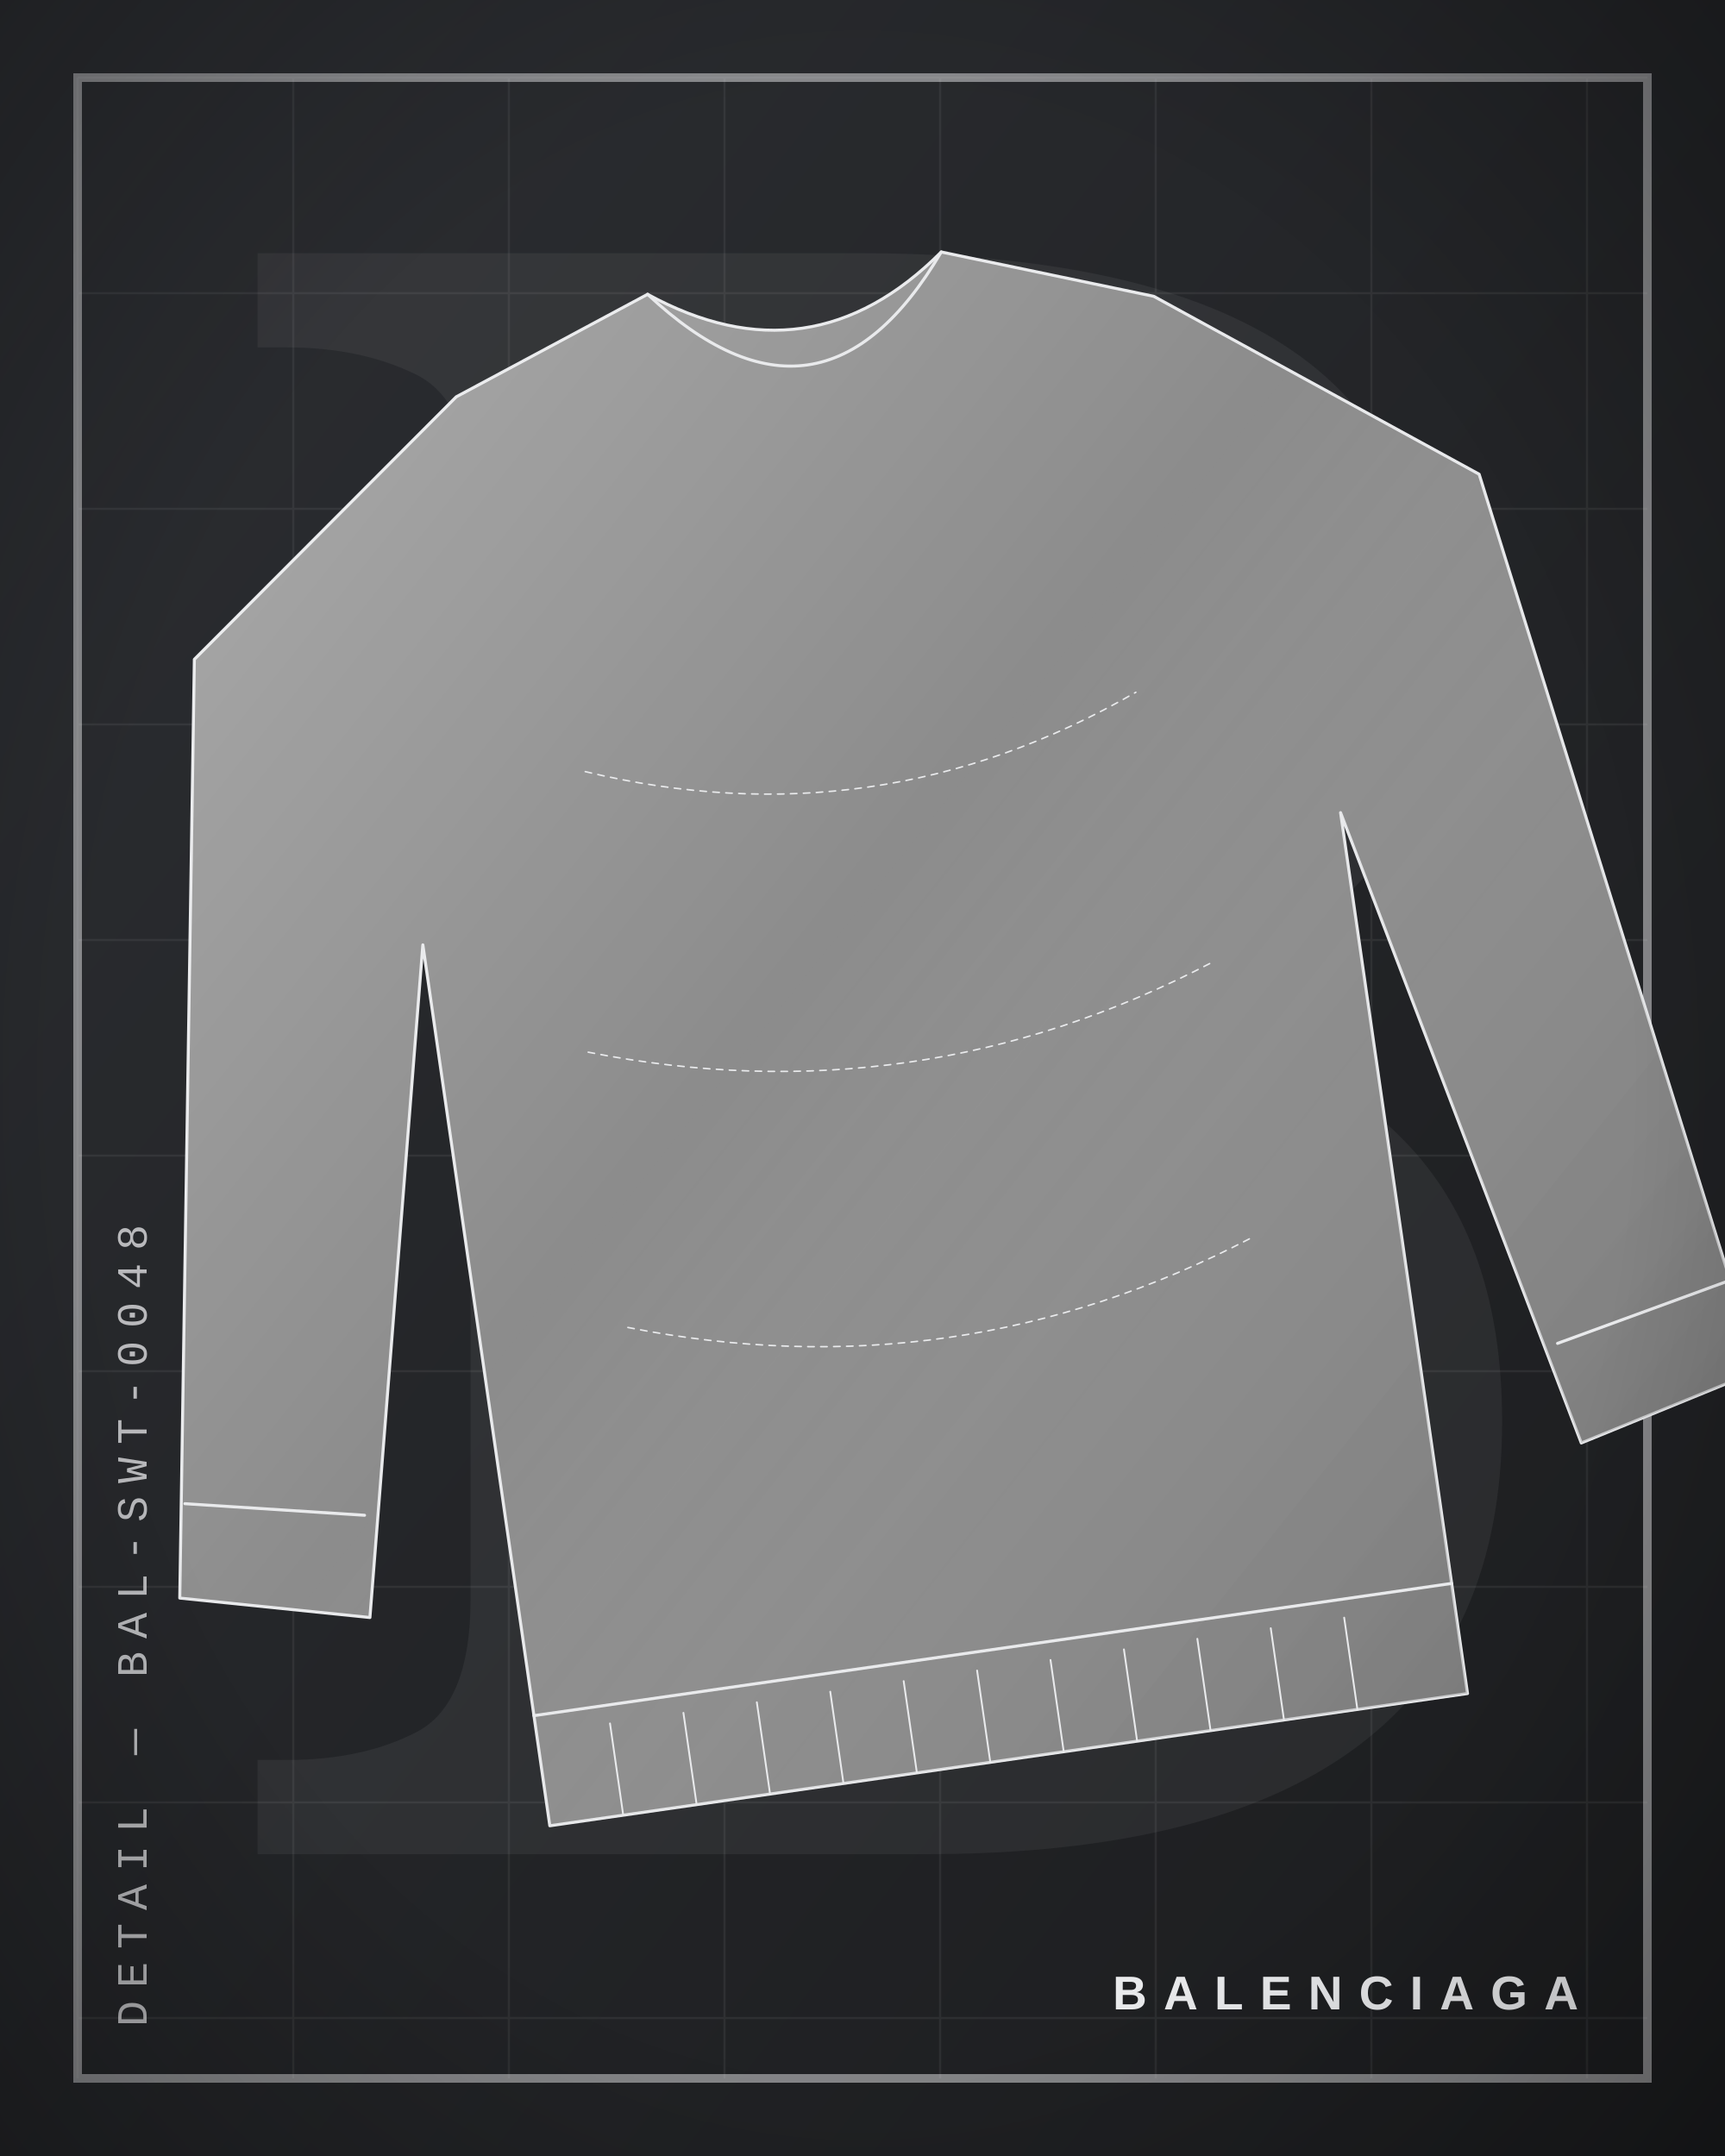
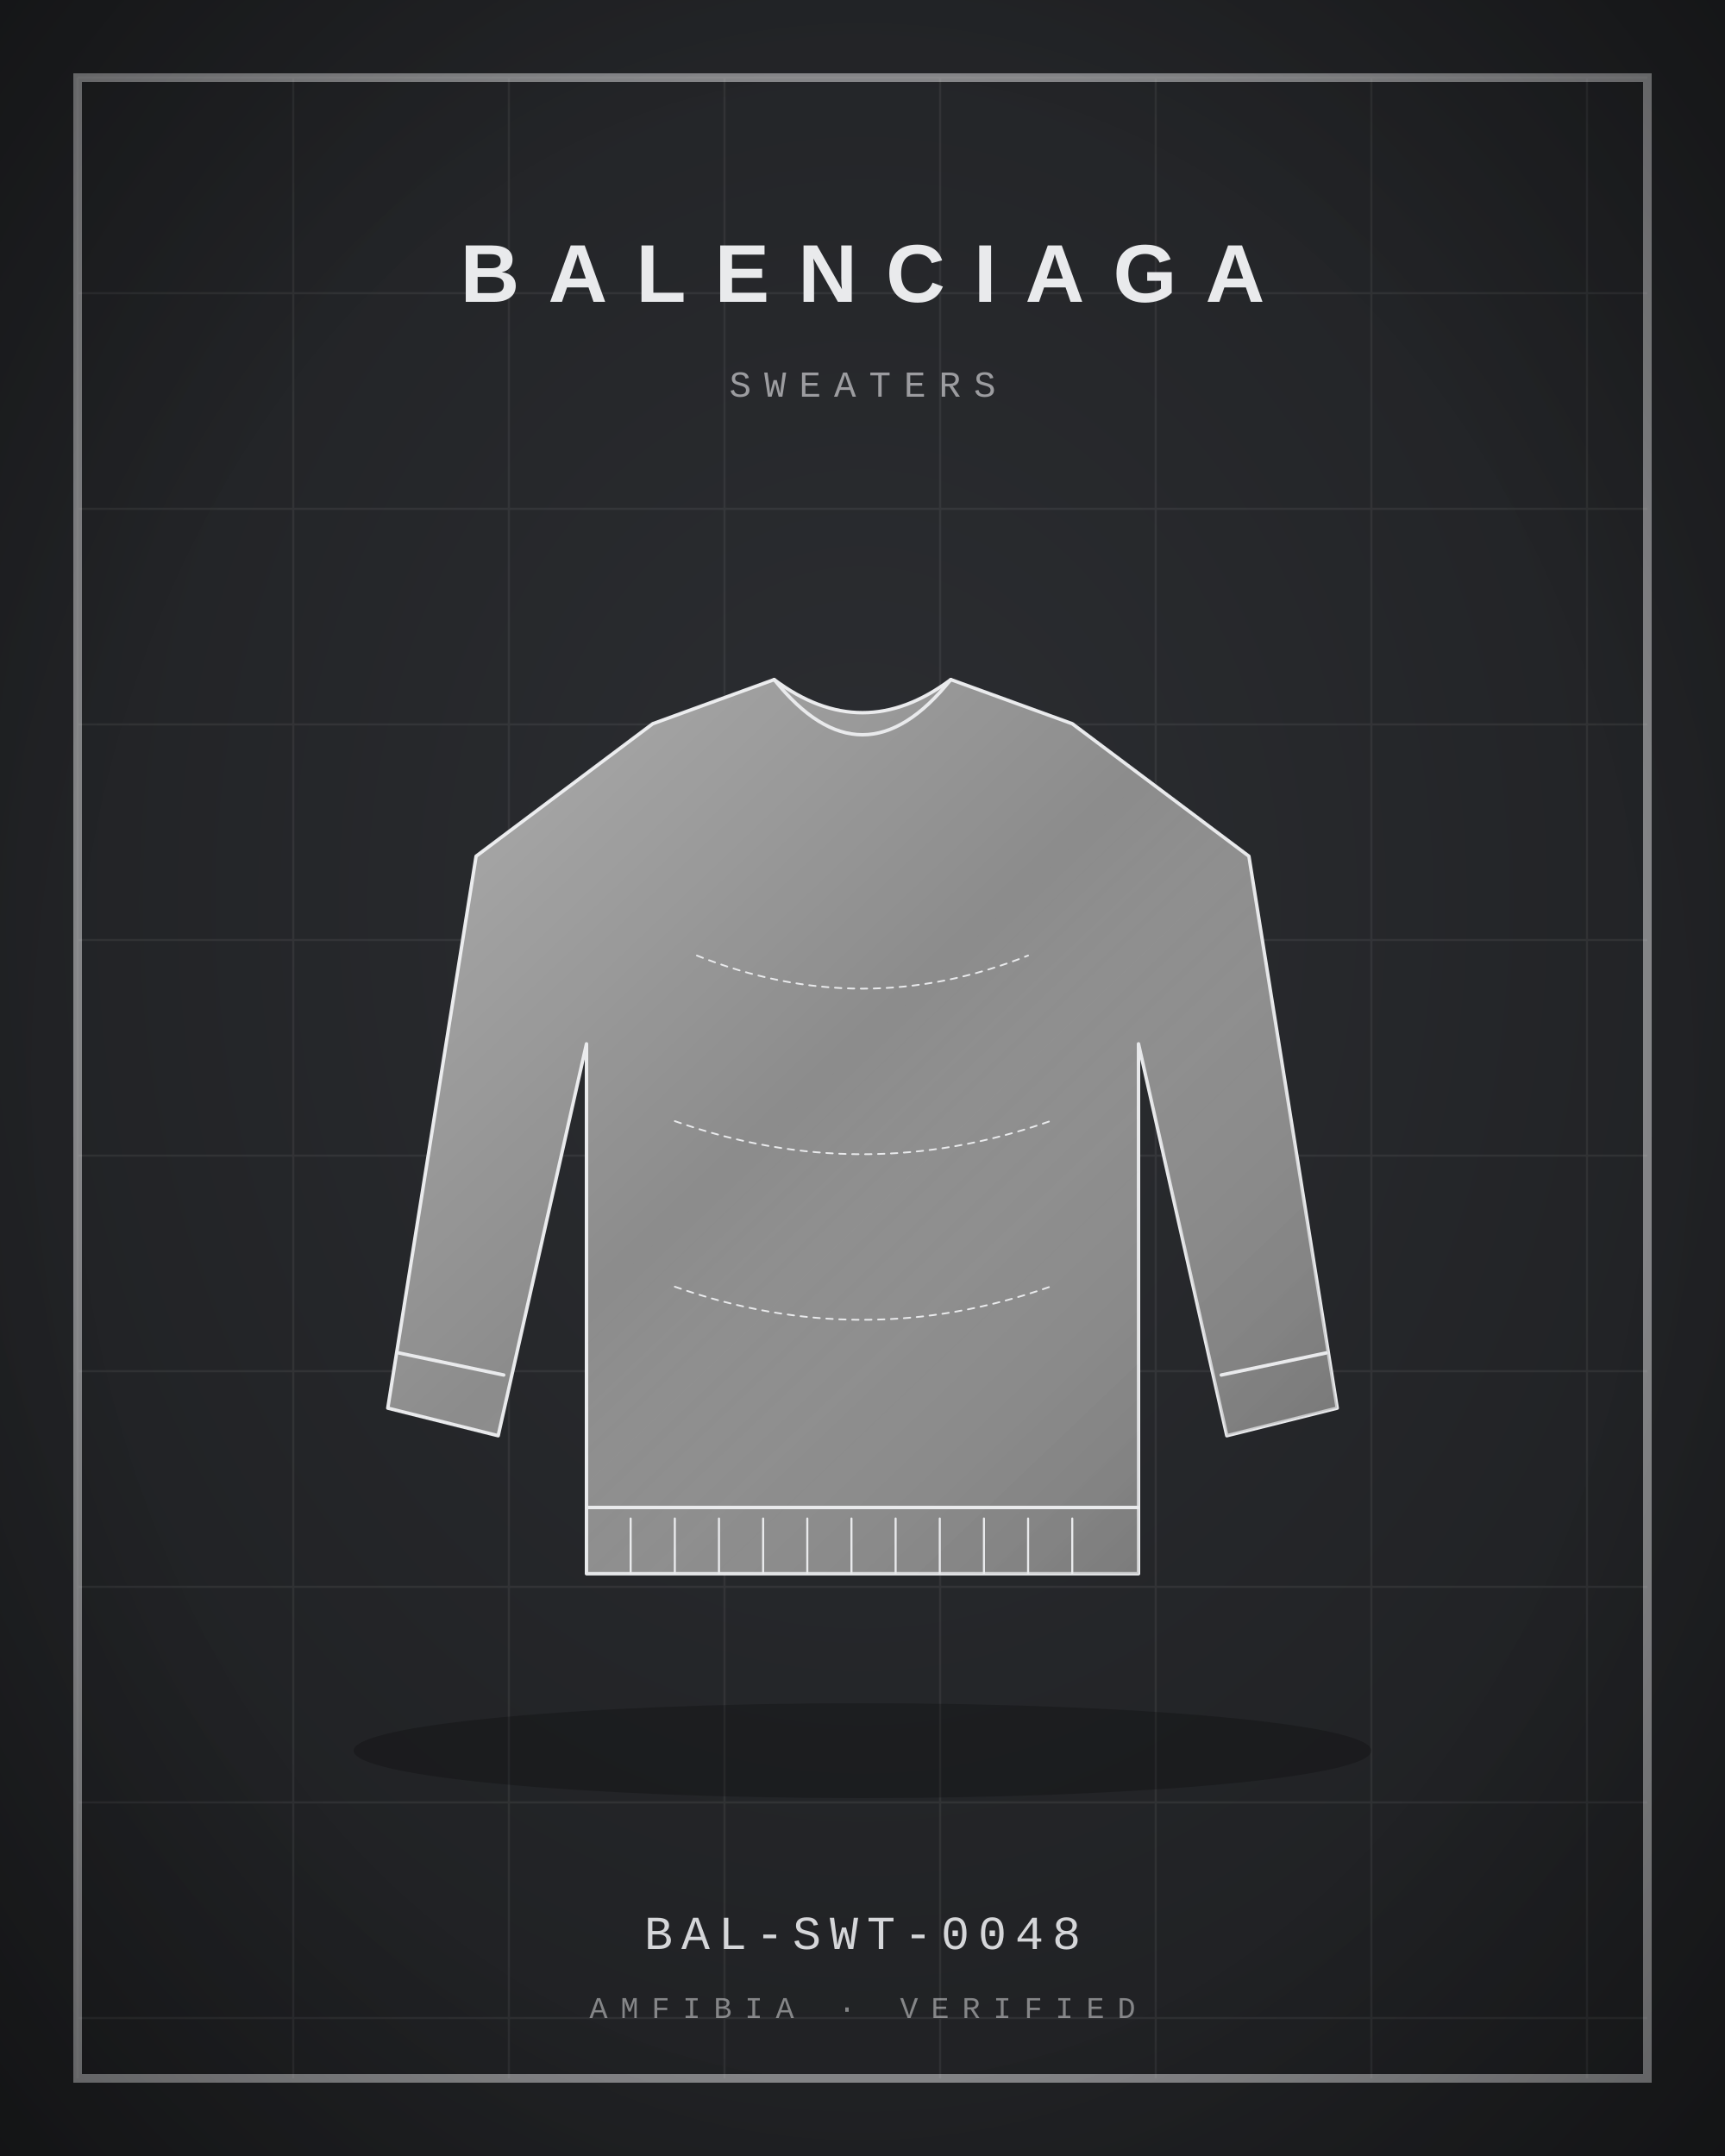
<svg xmlns="http://www.w3.org/2000/svg" viewBox="0 0 400 500" width="800" height="1000">
  <defs>
    <radialGradient id="bg" cx="50%" cy="42%" r="80%">
      <stop offset="0" stop-color="#2C2E32" />
      <stop offset="1" stop-color="#1B1C1E" />
    </radialGradient>
    <linearGradient id="bgd" x1="0" y1="0" x2="1" y2="1">
      <stop offset="0" stop-color="#2C2E32" />
      <stop offset="1" stop-color="#1B1C1E" />
    </linearGradient>
    <linearGradient id="sheen" x1="0" y1="0" x2="1" y2="1">
      <stop offset="0" stop-color="#fff" stop-opacity=".30" />
      <stop offset=".45" stop-color="#fff" stop-opacity="0" />
      <stop offset="1" stop-color="#000" stop-opacity=".22" />
    </linearGradient>
    <linearGradient id="multi" x1="0" y1="0" x2="1" y2="1">
      <stop offset="0" stop-color="#B3122E" />
      <stop offset=".35" stop-color="#C9A227" />
      <stop offset=".7" stop-color="#2F5D46" />
      <stop offset="1" stop-color="#3557A0" />
    </linearGradient>
    <radialGradient id="vig" cx="50%" cy="50%" r="75%">
      <stop offset=".6" stop-color="#000" stop-opacity="0" />
      <stop offset="1" stop-color="#000" stop-opacity=".35" />
    </radialGradient>
  </defs>
-   <rect width="400" height="500" fill="url(#bgd)" />
-   <text x="210" y="430" text-anchor="middle" font-family="Georgia, serif" font-size="520" fill="#E9EAEC" opacity="0.06">B</text>
+   <rect width="400" height="500" fill="url(#bg)" />
  <path d="M18 18 L18 482 M68 18 L68 482 M118 18 L118 482 M168 18 L168 482 M218 18 L218 482 M268 18 L268 482 M318 18 L318 482 M368 18 L368 482 M18 18 L382 18 M18 68 L382 68 M18 118 L382 118 M18 168 L382 168 M18 218 L382 218 M18 268 L382 268 M18 318 L382 318 M18 368 L382 368 M18 418 L382 418 M18 468 L382 468 " stroke="#E9EAEC" stroke-width="0.5" opacity="0.07" />
  <rect x="18" y="18" width="364" height="464" fill="none" stroke="#E9EAEC" stroke-width="2" opacity="0.5" />
-   <g transform="rotate(-8.2 200 250) translate(-4 20) scale(2.15)">
-     <path d="M62 28 L84 20 Q100 32 116 20 L138 28 L170 52 L186 152 L166 157 L150 86 L150 182 L50 182 L50 86 L34 157 L14 152 L30 52 Z" fill="#8C8C8C" stroke="#E9EAEC" stroke-width="1.4" stroke-linejoin="round" stroke-linecap="round" vector-effect="non-scaling-stroke" />
+   <ellipse cx="200" cy="406" rx="118" ry="11" fill="#000" opacity="0.22" />
+   <g transform="translate(72 132) scale(1.28)">
+     <path d="M62 28 L84 20 Q100 32 116 20 L138 28 L170 52 L186 152 L166 157 L150 86 L150 182 L50 182 L50 86 L34 157 L14 152 L30 52 Z" fill="#8C8C8C" stroke="#E9EAEC" stroke-width="1.6" stroke-linejoin="round" stroke-linecap="round" vector-effect="non-scaling-stroke" />
    <path d="M62 28 L84 20 Q100 32 116 20 L138 28 L170 52 L186 152 L166 157 L150 86 L150 182 L50 182 L50 86 L34 157 L14 152 L30 52 Z" fill="url(#sheen)" stroke="none" />
-     <path d="M84 20 Q100 40 116 20" fill="none" stroke="#E9EAEC" stroke-width="1.4" stroke-linejoin="round" stroke-linecap="round" vector-effect="non-scaling-stroke" />
-     <path d="M50 170 L150 170 M16 142 L35 146 M184 142 L165 146" fill="none" stroke="#E9EAEC" stroke-width="1.4" stroke-linejoin="round" stroke-linecap="round" vector-effect="non-scaling-stroke" />
-     <path d="M58 172 L58 182 M66 172 L66 182 M74 172 L74 182 M82 172 L82 182 M90 172 L90 182 M98 172 L98 182 M106 172 L106 182 M114 172 L114 182 M122 172 L122 182 M130 172 L130 182 M138 172 L138 182" fill="none" stroke="#E9EAEC" stroke-width="0.84" stroke-linejoin="round" stroke-linecap="round" vector-effect="non-scaling-stroke" />
-     <path d="M70 70 Q100 82 130 70 M66 100 Q100 112 134 100 M66 130 Q100 142 134 130" fill="none" stroke="#E9EAEC" stroke-width="0.7" stroke-dasharray="3 3" stroke-linejoin="round" stroke-linecap="round" vector-effect="non-scaling-stroke" />
-   </g>
-   <g transform="translate(34 470) rotate(-90)">
-     <text x="0" y="0" text-anchor="start" font-family="'Courier New', Courier, monospace" font-size="10" letter-spacing="3" fill="#E9EAEC" opacity="0.75">DETAIL — BAL-SWT-0048</text>
+     <path d="M84 20 Q100 40 116 20" fill="none" stroke="#E9EAEC" stroke-width="1.6" stroke-linejoin="round" stroke-linecap="round" vector-effect="non-scaling-stroke" />
+     <path d="M50 170 L150 170 M16 142 L35 146 M184 142 L165 146" fill="none" stroke="#E9EAEC" stroke-width="1.6" stroke-linejoin="round" stroke-linecap="round" vector-effect="non-scaling-stroke" />
+     <path d="M58 172 L58 182 M66 172 L66 182 M74 172 L74 182 M82 172 L82 182 M90 172 L90 182 M98 172 L98 182 M106 172 L106 182 M114 172 L114 182 M122 172 L122 182 M130 172 L130 182 M138 172 L138 182" fill="none" stroke="#E9EAEC" stroke-width="0.96" stroke-linejoin="round" stroke-linecap="round" vector-effect="non-scaling-stroke" />
+     <path d="M70 70 Q100 82 130 70 M66 100 Q100 112 134 100 M66 130 Q100 142 134 130" fill="none" stroke="#E9EAEC" stroke-width="0.8" stroke-dasharray="3 3" stroke-linejoin="round" stroke-linecap="round" vector-effect="non-scaling-stroke" />
  </g>
  <g>
-     <text x="366" y="466" text-anchor="end" font-size="11" fill="#E9EAEC" font-family="Arial, Helvetica, sans-serif" font-weight="700" letter-spacing="3.85">BALENCIAGA</text>
+     <text x="200" y="70" text-anchor="middle" font-size="19" fill="#E9EAEC" font-family="Arial, Helvetica, sans-serif" font-weight="700" letter-spacing="6.65">BALENCIAGA</text>
  </g>
+   <text x="200" y="92" text-anchor="middle" font-family="'Courier New', Courier, monospace" font-size="8.5" letter-spacing="3" fill="#E9EAEC" opacity="0.6">SWEATERS</text>
+   <text x="200" y="452" text-anchor="middle" font-family="'Courier New', Courier, monospace" font-size="11" letter-spacing="2" fill="#E9EAEC" opacity="0.9">BAL-SWT-0048</text>
+   <text x="200" y="468" text-anchor="middle" font-family="'Courier New', Courier, monospace" font-size="7" letter-spacing="3" fill="#E9EAEC" opacity="0.5">AMFIBIA · VERIFIED</text>
  <rect width="400" height="500" fill="url(#vig)" />
</svg>
